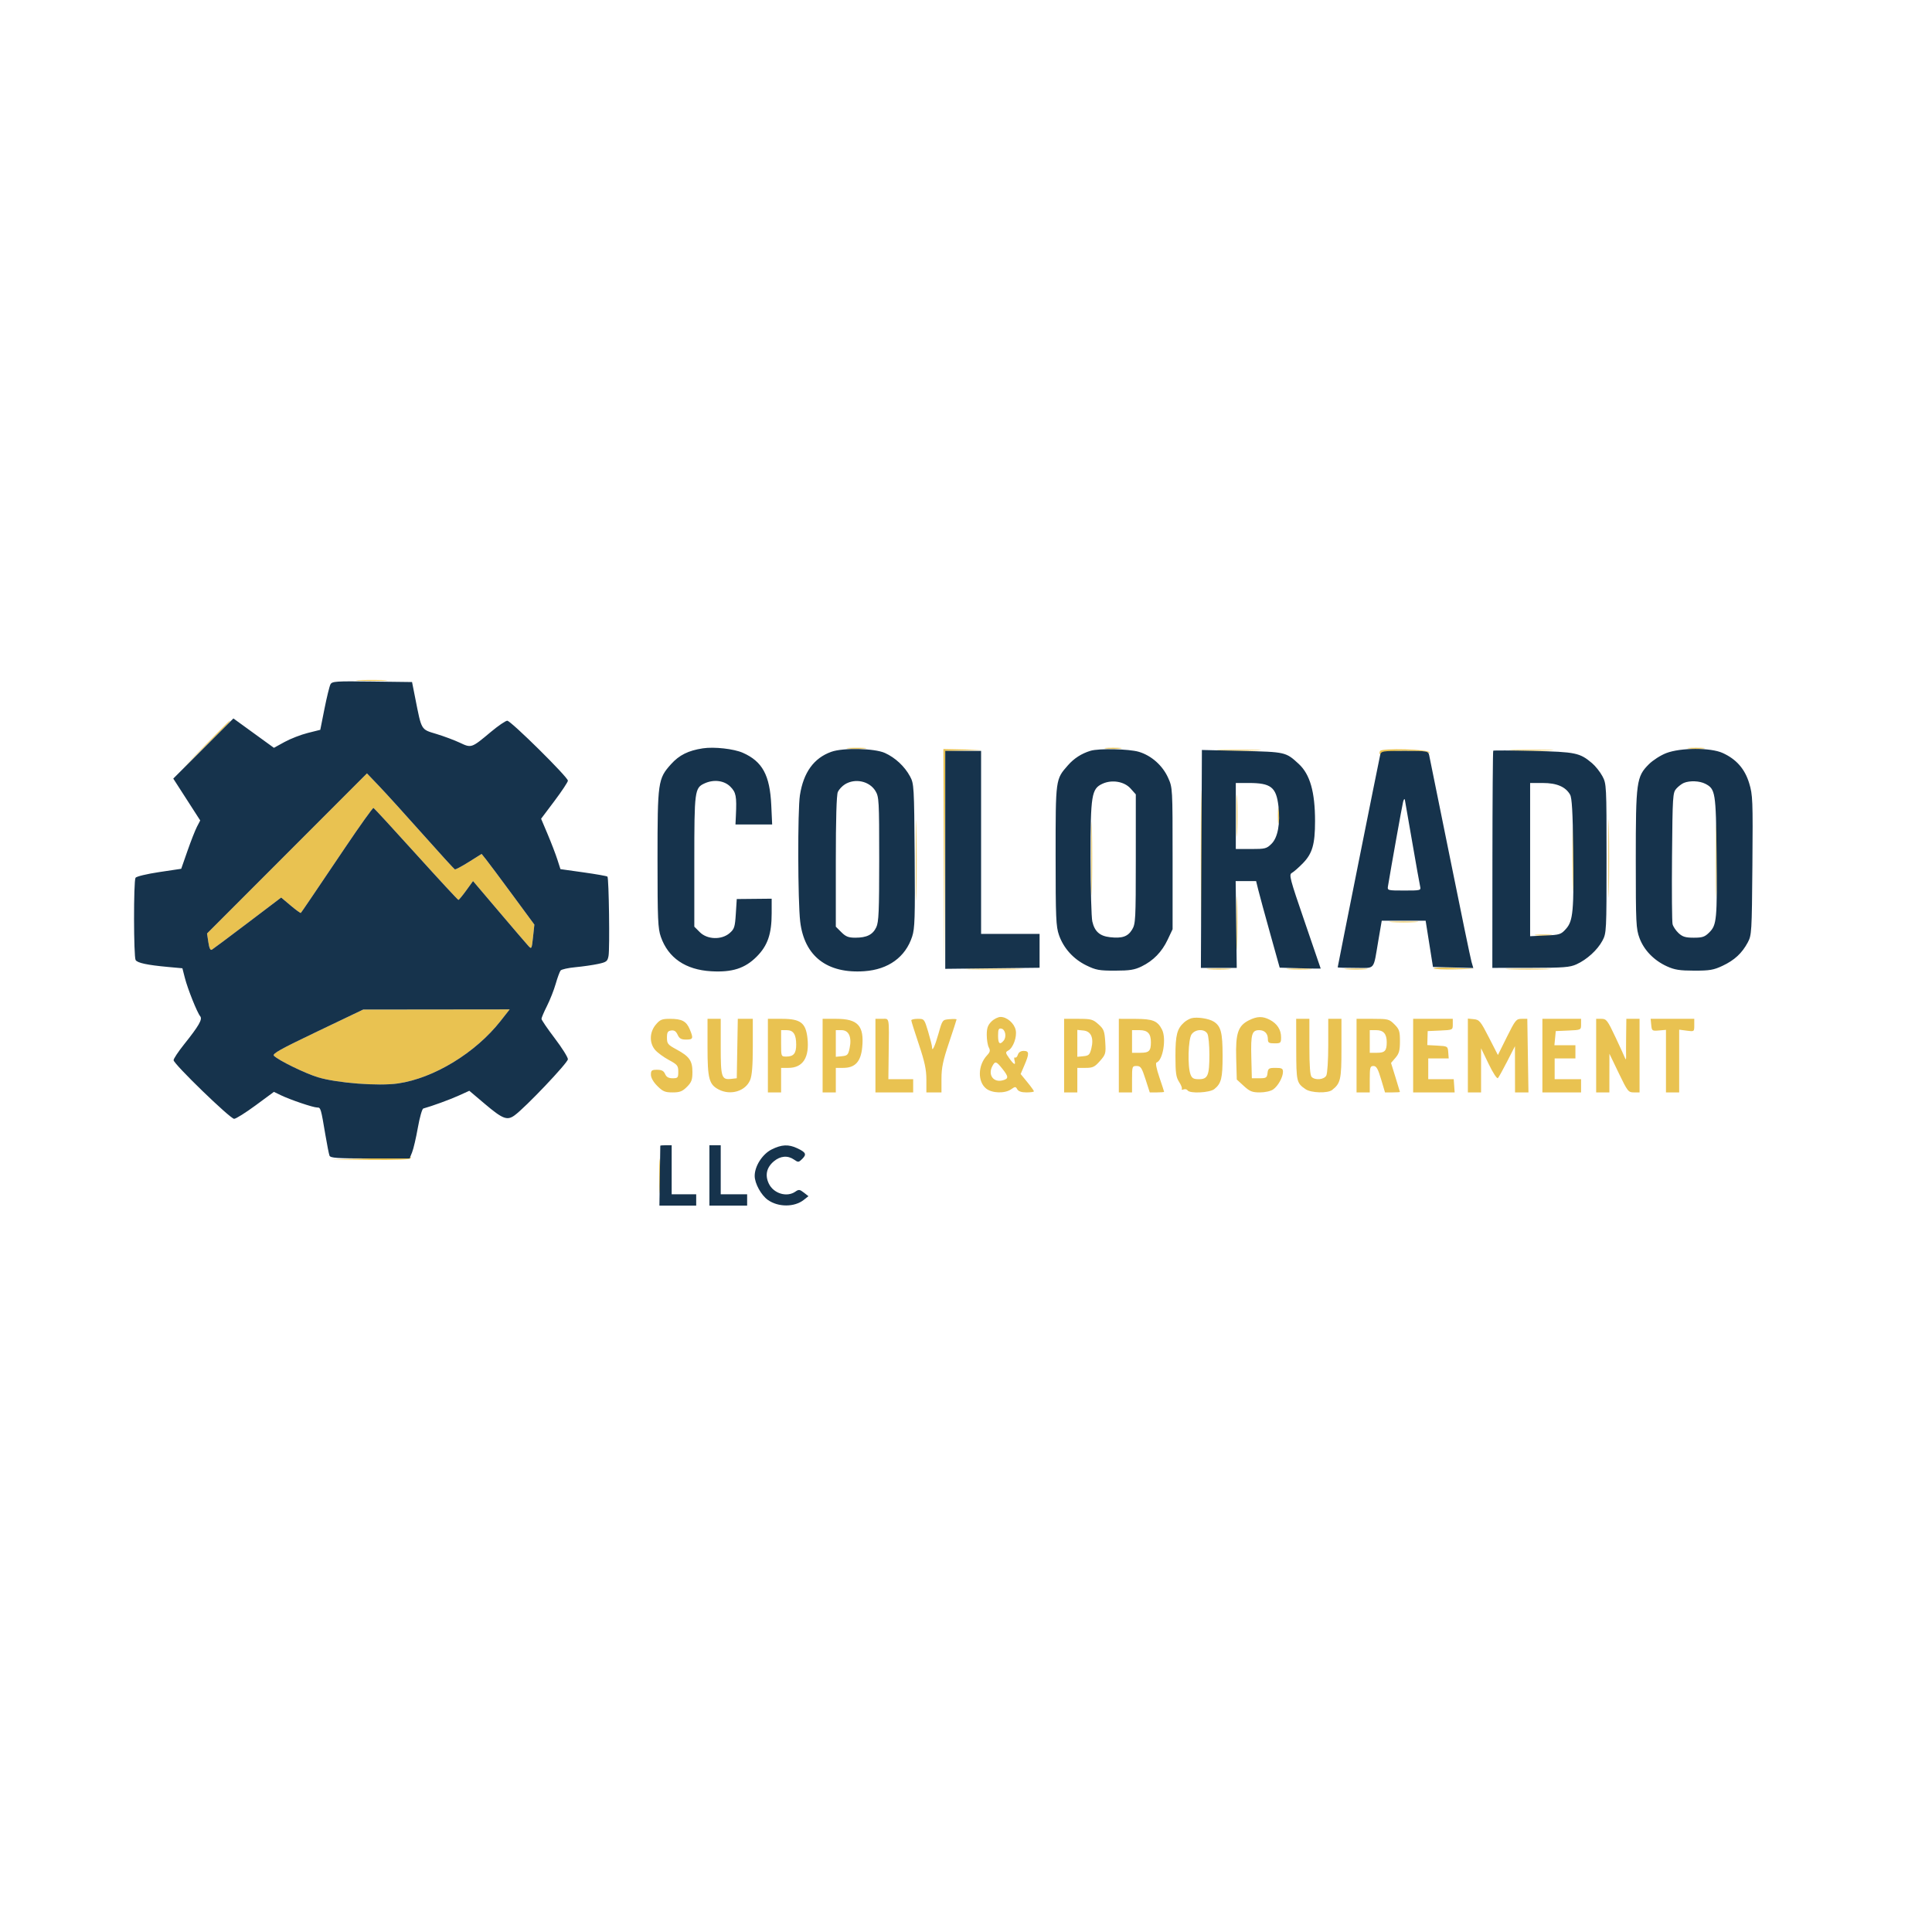
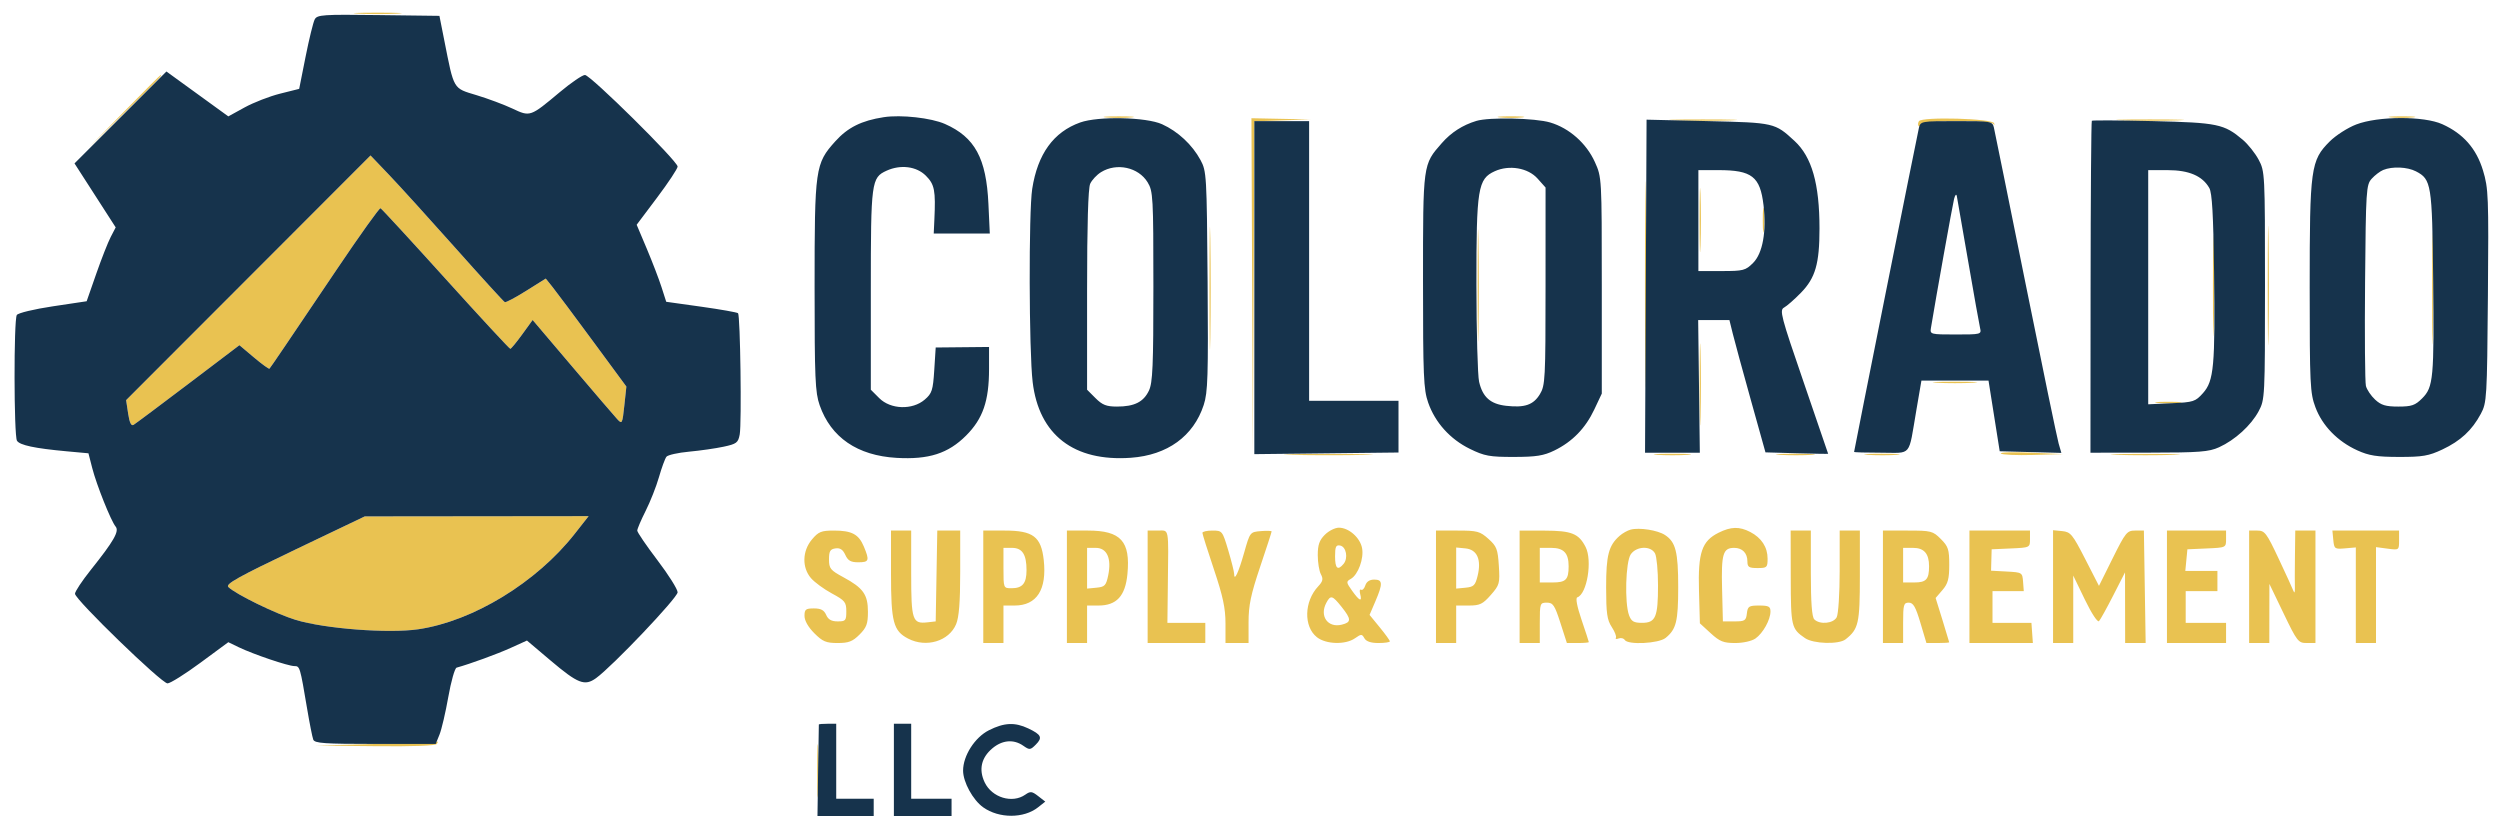
- <svg xmlns="http://www.w3.org/2000/svg" width="1024" height="1024">
+ <svg xmlns="http://www.w3.org/2000/svg" viewBox="66 356 867 288">
  <path fill="#e9c251" fill-rule="evenodd" d="M190.25 360.742c3.713.192 9.787.192 13.5 0 3.713-.193.675-.35-6.75-.35s-10.463.157-6.75.35m-81.265 34.008L96.5 407.5l12.75-12.485C121.093 383.418 122.453 382 121.735 382c-.146 0-5.883 5.738-12.75 12.75m340.765 1.982c2.337.211 6.163.211 8.5 0 2.337-.21.425-.383-4.25-.383s-6.587.173-4.25.383m136.5-.004c2.063.216 5.438.216 7.5 0 2.063-.215.375-.392-3.75-.392s-5.812.177-3.75.392m309 0c2.063.216 5.438.216 7.5 0 2.063-.215.375-.392-3.75-.392s-5.812.177-3.75.392M500.242 455.25l.241 58.25.267-57.714.266-57.714 9.742-.327 9.742-.326-10.25-.21L500 397l.242 58.25m136.226-.75c0 31.9.127 45.095.281 29.321.155-15.773.155-41.873.001-58-.155-16.126-.282-3.221-.282 28.679m10.834-56.754c5.391.18 13.941.179 19-.002 5.059-.181.648-.328-9.802-.327-10.45.001-14.589.149-9.198.329m84.175.291c-.373.603-.407 1.366-.077 1.696.33.33.6.075.6-.566 0-1.516 24.592-1.654 25.342-.142.279.564.392.451.251-.25-.339-1.686-25.098-2.386-26.116-.738m70.825-.291c5.391.18 13.941.179 19-.002 5.059-.181.648-.328-9.802-.327-10.45.001-14.589.149-9.198.329m-650.183 54.596-42.381 42.428.695 4.635c.476 3.174 1.069 4.414 1.881 3.935.652-.384 9.18-6.757 18.951-14.163l17.765-13.465 5.043 4.252c2.774 2.339 5.193 4.092 5.376 3.895.436-.47 6.016-8.698 23.497-34.645 7.887-11.707 14.646-21.157 15.02-21 .374.157 10.539 11.199 22.588 24.536 12.05 13.337 22.142 24.237 22.427 24.221.286-.017 2.143-2.272 4.128-5.011l3.609-4.982 13.806 16.261c7.593 8.944 14.59 17.106 15.548 18.14 1.673 1.805 1.769 1.618 2.448-4.722l.707-6.6-11.621-15.778c-6.391-8.679-12.68-17.105-13.976-18.726l-2.357-2.948-6.761 4.239c-3.718 2.332-7.066 4.108-7.438 3.948-.373-.161-8.079-8.612-17.126-18.781-9.046-10.168-19.373-21.55-22.948-25.293l-6.5-6.805-42.381 42.429M655.413 432.5c.001 9.9.151 13.815.333 8.699.182-5.115.181-13.215-.002-18-.183-4.784-.332-.599-.331 9.301M485.45 456c0 18.975.134 26.738.298 17.25.165-9.488.165-25.012 0-34.5-.164-9.488-.298-1.725-.298 17.25m366.998-1c0 18.425.135 25.962.3 16.75.165-9.212.165-24.288 0-33.5s-.3-1.675-.3 16.75m-274.003 0c0 17.325.137 24.413.303 15.75.167-8.663.167-22.837 0-31.5-.166-8.663-.303-1.575-.303 15.75m331 1c0 17.325.137 24.413.303 15.75.167-8.663.167-22.837 0-31.5-.166-8.663-.303-1.575-.303 15.75m-232.117-23.5c.005 3.85.185 5.302.402 3.228.216-2.075.213-5.225-.008-7-.221-1.776-.398-.078-.394 3.772M833.441 455c0 15.675.138 22.087.307 14.25.169-7.838.169-20.663 0-28.5-.169-7.838-.307-1.425-.307 14.25m-178.012 34.5c0 12.65.144 17.687.318 11.194.175-6.494.174-16.844-.001-23-.175-6.157-.318-.844-.317 11.806m82.321-.76c3.438.196 9.063.196 12.5 0 3.438-.195.625-.355-6.25-.355s-9.687.16-6.25.355m76.5 6.988c2.063.216 5.438.216 7.5 0 2.063-.215.375-.392-3.75-.392s-5.812.177-3.75.392m-54.367 17.559c.435.433 5.477.655 11.204.494l10.413-.292-11.204-.495c-6.162-.272-10.848-.14-10.413.293m-245.575.461c7.045.172 18.295.171 25-.001 6.706-.173.942-.314-12.808-.313-13.75 0-19.236.142-12.192.314m126.442-.011c2.888.202 7.612.202 10.5 0s.525-.367-5.25-.367-8.138.165-5.25.367m42.537.003c3.182.199 8.132.197 11-.004 2.867-.201.263-.364-5.787-.362-6.05.002-8.396.167-5.213.366m30.497-.002c2.905.203 7.405.201 10-.004 2.594-.206.216-.371-5.284-.369-5.5.003-7.622.171-4.716.373m86.466.008c5.362.179 14.138.179 19.5 0 5.362-.18.975-.327-9.75-.327s-15.112.147-9.75.327m-632.055 32.956c-19.776 9.451-24.062 11.853-23 12.886 2.583 2.514 16.447 9.284 23.305 11.381 10.042 3.07 32.183 4.776 42.494 3.273 18.996-2.769 41.045-16.207 54.322-33.111l4.817-6.131-38.817.043-38.816.044-24.305 11.615m357.26-5.247c-1.897 1.896-2.455 3.503-2.455 7.065 0 2.536.489 5.524 1.086 6.64.872 1.63.688 2.453-.934 4.184-4.895 5.227-5.109 13.972-.43 17.652 3.151 2.478 9.895 2.661 13.184.357 2.182-1.528 2.416-1.528 3.272 0 .613 1.096 2.244 1.647 4.872 1.647 2.172 0 3.95-.262 3.95-.582 0-.32-1.583-2.513-3.518-4.875l-3.518-4.293 2.018-4.708c2.642-6.163 2.566-7.542-.415-7.542-1.56 0-2.662.722-3.072 2.015-.351 1.108-1.015 1.782-1.474 1.498-.459-.284-.599.385-.311 1.486.75 2.868-.238 2.472-2.798-1.122-2.077-2.917-2.108-3.188-.474-4.102 2.562-1.434 4.64-7.133 3.918-10.743-.725-3.629-4.615-7.032-8.036-7.032-1.326 0-3.515 1.105-4.865 2.455m106.045-1.778c-1.1.291-2.834 1.269-3.852 2.174-3.775 3.351-4.648 6.709-4.641 17.849.005 8.997.33 11.291 1.943 13.738 1.065 1.615 1.713 3.298 1.441 3.738-.272.441.158.551.956.244.798-.306 1.748-.076 2.111.512 1.105 1.788 11.751 1.259 14.175-.704 3.695-2.993 4.367-5.705 4.367-17.615 0-12.24-.862-15.637-4.584-18.076-2.557-1.675-8.886-2.663-11.916-1.86m30.5 1.075c-5.814 2.904-7.159 6.88-6.794 20.084l.314 11.336 3.725 3.414c3.156 2.892 4.458 3.414 8.518 3.414 2.724 0 5.754-.674 7.02-1.561 2.63-1.841 5.217-6.498 5.217-9.389 0-1.719-.635-2.05-3.934-2.05-3.547 0-3.964.27-4.25 2.75-.286 2.489-.696 2.75-4.316 2.75h-4l-.284-11.357c-.302-12.08.312-14.143 4.206-14.143 2.817 0 4.578 1.809 4.578 4.7 0 1.962.514 2.3 3.5 2.3 3.288 0 3.5-.198 3.5-3.277 0-3.96-2.122-7.217-6.011-9.229-3.777-1.953-6.701-1.884-10.989.258m-314.411 2.325c-3.37 4.005-3.515 9.737-.339 13.423 1.238 1.436 4.5 3.826 7.25 5.31 4.532 2.445 5 3.025 5 6.194 0 3.218-.239 3.496-3 3.496-2.152 0-3.279-.636-3.987-2.25-.734-1.672-1.826-2.25-4.25-2.25-2.847 0-3.263.331-3.263 2.6 0 1.624 1.277 3.877 3.4 6 2.897 2.897 4.091 3.4 8.077 3.4 3.836 0 5.202-.526 7.6-2.923 2.446-2.446 2.923-3.734 2.923-7.889 0-5.995-1.62-8.279-8.505-11.998-4.526-2.445-4.995-3.026-4.995-6.194 0-2.86.408-3.554 2.24-3.814 1.607-.229 2.571.407 3.411 2.25.916 2.011 1.894 2.568 4.51 2.568 3.737 0 3.95-.603 1.924-5.452-1.789-4.28-4.173-5.548-10.43-5.548-4.33 0-5.314.4-7.566 3.077M375 555.05c0 16.704.815 19.769 5.967 22.433 6.277 3.246 14.153.867 16.612-5.017 1.007-2.411 1.421-7.637 1.421-17.934V540h-7.949l-.276 15.75-.275 15.75-2.81.322c-5.269.604-5.69-.651-5.69-16.944V540h-7v15.05m32 4.45V579h7v-13h3.865c7.702 0 11.233-5.521 10.103-15.792-.891-8.095-3.691-10.208-13.524-10.208H407v19.5m29 0V579h7v-13h3.944c6.288 0 9.319-3.293 10.048-10.915 1.089-11.387-2.273-15.085-13.715-15.085H436v19.5m28 0V579h20v-7h-13.145l.155-13.25c.24-20.368.543-18.75-3.51-18.75H464v19.5m19-18.703c0 .438 1.8 6.155 4 12.703 3.106 9.247 4 13.425 4 18.703V579h8v-7.25c0-5.813.793-9.605 4-19.126 2.2-6.531 4-12.071 4-12.31 0-.239-1.687-.295-3.75-.124-3.739.309-3.756.33-5.79 7.517-1.956 6.908-3.46 10.09-3.46 7.317 0-.719-.919-4.394-2.042-8.166-2.014-6.761-2.091-6.858-5.5-6.858-1.902 0-3.458.359-3.458.797m81 18.703V579h7v-13h4.396c3.809 0 4.826-.489 7.607-3.656 3.039-3.462 3.188-4.001 2.798-10.132-.368-5.779-.758-6.784-3.623-9.344-2.927-2.616-3.867-2.868-10.694-2.868H564v19.5m29 0V579h7v-7c0-6.756.085-7 2.442-7 2.143 0 2.719.859 4.697 7l2.255 7h3.803c2.092 0 3.803-.146 3.803-.325 0-.179-1.135-3.663-2.523-7.742-1.56-4.588-2.124-7.551-1.479-7.766 3.385-1.128 5.303-12.754 2.885-17.483-2.376-4.646-4.853-5.638-14.133-5.662L593 540v19.5m94.032-3.25c.033 17.08.197 17.776 4.941 21.046 2.902 2 11.734 2.265 14.073.422 4.51-3.554 4.954-5.52 4.954-21.941V540h-7v14.066c0 7.783-.462 14.929-1.035 16-1.173 2.192-5.864 2.635-7.765.734-.825-.825-1.2-5.822-1.2-16V540h-7l.032 16.25M719 559.5V579h7v-7c0-6.283.201-7 1.958-7 1.558 0 2.382 1.427 4.042 7l2.085 7h3.957c2.177 0 3.951-.112 3.943-.25-.008-.138-1.072-3.651-2.363-7.808l-2.349-7.558 2.364-2.748c1.918-2.23 2.363-3.881 2.363-8.769 0-5.321-.34-6.36-2.923-8.944-2.776-2.776-3.354-2.923-11.5-2.923H719v19.5m30 0V579H770.999l-.25-3.498-.249-3.498-6.75-.002L757 572v-11h10.844l-.244-3.25c-.24-3.197-.332-3.255-5.672-3.542l-5.428-.292.102-3.708.102-3.708 6.648-.296c6.63-.295 6.648-.303 6.648-3.25V540h-21v19.5m29-.063V579h7v-23.394l4.041 8.356c2.31 4.776 4.406 7.967 4.894 7.447.469-.5 2.691-4.509 4.938-8.909l4.085-8 .021 12.25L803 579H810.113l-.307-19.5-.306-19.499-3.024-.001c-2.825 0-3.339.634-7.79 9.593l-4.765 9.593-4.786-9.343c-4.385-8.561-5.051-9.369-7.96-9.656l-3.175-.314v19.564m39.5.063V579H838v-7h-14v-11h11v-7h-11.135l.362-3.75.362-3.75 6.706-.296c6.694-.295 6.705-.3 6.705-3.25V540h-20.5v19.5m28.5 0V579h7l.014-10.25.015-10.25 4.929 10.25c4.659 9.689 5.096 10.25 7.986 10.25H869v-39h-7l-.111 8.75c-.061 4.813-.072 9.875-.025 11.25.048 1.403-.16 1.842-.475 1-.308-.825-2.625-5.888-5.148-11.25-4.211-8.953-4.818-9.75-7.414-9.75H846v19.5m29.187-16.25c.299 3.102.484 3.235 4.063 2.923l3.75-.326V579h7V545.737l4 .536c3.989.535 4 .527 4-2.868V540H874.873l.314 3.25M529 548.927c0 4.251.924 5.074 2.954 2.628 1.662-2.002.913-5.965-1.204-6.368-1.435-.274-1.75.4-1.75 3.74M414 553c0 7 0 7 2.8 7 3.805 0 5.2-1.681 5.2-6.266 0-5.466-1.477-7.734-5.035-7.734H414v7m29 .063v7.064l3.25-.314c2.906-.28 3.338-.737 4.08-4.313 1.215-5.855-.437-9.5-4.305-9.5H443v7.063M571 553v7.127l3.25-.314c2.838-.273 3.368-.792 4.183-4.091 1.393-5.637-.152-9.143-4.201-9.535l-3.232-.314V553m29-1v6h4.393c4.668 0 5.607-.945 5.607-5.648 0-4.549-1.713-6.352-6.035-6.352H600v6m31.557-3.777c-1.798 2.567-2.193 16.973-.582 21.212.79 2.077 1.639 2.565 4.465 2.565 4.731 0 5.56-1.939 5.56-13 0-5.022-.466-10.002-1.035-11.066-1.463-2.734-6.41-2.564-8.408.289M726 552v6h3.893c4.132 0 5.107-1.078 5.107-5.648 0-4.351-1.744-6.352-5.535-6.352H726v6m-200.028 13.052c-2.464 4.604.51 8.797 5.373 7.576 3.349-.84 3.333-1.886-.095-6.181-3.199-4.01-3.794-4.167-5.278-1.395M349.4 623.5c.001 8.25.156 11.492.344 7.204.188-4.287.187-11.037-.002-15-.19-3.962-.343-.454-.342 7.796M196.5 614l-21 .561 20.691.22c12.957.137 20.922-.155 21.309-.781.34-.55.479-.901.309-.781-.17.121-9.759.472-21.309.781" />
  <path fill="#16334c" fill-rule="evenodd" d="M175.146 362.73c-.52.974-1.946 6.792-3.168 12.929l-2.222 11.159-6.628 1.663c-3.645.915-9.175 3.062-12.288 4.772l-5.659 3.109-10.734-7.784-10.733-7.784-15.937 15.937-15.938 15.937 7.143 11.096 7.142 11.096-1.725 3.32c-.949 1.826-3.215 7.589-5.036 12.807l-3.311 9.487-11.712 1.755c-6.521.978-12.067 2.313-12.511 3.013-1.079 1.7-1.023 41.904.061 43.614.974 1.538 6.178 2.643 17.197 3.653l7.587.695 1.314 5.127c1.502 5.859 6.494 18.34 8.119 20.298 1.324 1.595-.633 5.006-8.598 14.984-3.024 3.788-5.5 7.521-5.503 8.297-.008 1.992 30.025 31.09 32.089 31.09.936 0 6.062-3.214 11.391-7.143l9.69-7.143 3.662 1.768C153.847 582.9 165.96 587 168.096 587c1.899 0 1.966.226 4.409 14.747.856 5.086 1.815 9.923 2.132 10.75.488 1.271 3.808 1.503 21.521 1.503h20.944l1.32-3.25c.725-1.788 2.1-7.67 3.054-13.072.954-5.402 2.25-9.965 2.879-10.14 4.76-1.322 14.09-4.728 18.769-6.85l5.623-2.551 8.189 6.928c9.517 8.052 11.841 8.953 15.772 6.117C278.4 587.077 301 563.293 301 561.408c0-1.056-3.15-6.063-7-11.127-3.85-5.064-7-9.687-7-10.273 0-.586 1.312-3.663 2.915-6.839 1.603-3.175 3.682-8.45 4.62-11.721.939-3.272 2.104-6.446 2.589-7.055.486-.608 4.018-1.398 7.85-1.754 3.832-.356 9.216-1.13 11.966-1.719 4.511-.968 5.056-1.382 5.593-4.246.713-3.808.2-41.281-.577-42.053-.299-.298-6.026-1.311-12.726-2.252l-12.182-1.709-1.631-5.08c-.897-2.794-3.203-8.805-5.125-13.357l-3.495-8.277 7.102-9.448c3.905-5.196 7.101-10.027 7.101-10.735C301 411.88 270.766 382 268.861 382c-.889 0-4.82 2.684-8.736 5.964-10.256 8.589-10.258 8.59-16.412 5.688-2.867-1.351-8.469-3.443-12.45-4.648-8.226-2.49-7.752-1.686-11.185-19.004l-1.685-8.5-21.151-.27c-19.372-.247-21.23-.121-22.096 1.5M372.5 396.637c-7.711 1.183-12.5 3.569-16.826 8.381-6.954 7.734-7.174 9.281-7.174 50.482 0 31.772.206 36.591 1.758 41.032 3.906 11.182 13.101 17.472 26.688 18.259 11.135.644 17.877-1.519 24.085-7.727 5.841-5.84 7.969-12.006 7.969-23.082v-7.655l-9.25.092-9.25.092-.5 7.834c-.449 7.038-.785 8.078-3.306 10.244-4.274 3.673-11.831 3.427-15.771-.512L368 491.154v-34.627c0-37.562.18-38.921 5.472-41.332 4.856-2.213 10.364-1.513 13.605 1.728 3.042 3.042 3.437 5.087 2.96 15.327l-.221 4.75h19.446l-.474-10.25c-.735-15.889-4.686-23.165-15.07-27.757-4.772-2.11-15.244-3.273-21.218-2.356m68.127 1.831c-9.263 3.302-14.772 10.918-16.655 23.025-1.242 7.981-1.131 56.273.154 67.007 2.194 18.338 14.3 27.668 34.063 26.254 12.667-.906 21.714-7.466 25.263-18.318 1.426-4.359 1.601-9.96 1.344-42.974-.286-36.721-.367-38.093-2.458-41.962-2.874-5.316-7.829-9.931-13.338-12.421-5.491-2.483-22.117-2.841-28.373-.611m137.367-.534c-4.779 1.454-8.713 3.982-11.971 7.692-6.588 7.504-6.523 7.027-6.523 47.874 0 32.928.196 37.562 1.784 42.109 2.423 6.942 7.625 12.71 14.491 16.069 5.055 2.473 6.832 2.799 15.224 2.787 7.764-.01 10.333-.419 14.056-2.233 6.238-3.042 10.772-7.701 13.852-14.232l2.593-5.5V455c0-37.406-.006-37.513-2.392-42.794-2.942-6.512-8.866-11.76-15.496-13.729-5.231-1.553-21.185-1.891-25.618-.543m58.77 57.316L636.5 513l9.5.001 9.5.001-.286-23.001-.286-23.001h10.835l1.171 4.75c.644 2.613 3.457 12.936 6.251 22.94l5.08 18.19 10.869.31c5.979.171 10.869.252 10.868.182-.001-.071-3.842-11.294-8.536-24.942-7.85-22.823-8.391-24.889-6.75-25.769.981-.527 3.627-2.851 5.879-5.165 4.989-5.126 6.405-10.047 6.405-22.255 0-15.52-2.653-24.824-8.658-30.362-6.83-6.298-7.005-6.338-30.029-6.879l-21.285-.5-.264 57.75m154.681-57.365c-.21.212-.403 26.2-.429 57.75L790.97 513l20.265-.022c17.538-.019 20.812-.27 24.33-1.868 5.536-2.515 11.107-7.587 13.744-12.515 2.149-4.016 2.191-4.859 2.191-43.595 0-38.817-.038-39.571-2.206-43.624-1.214-2.269-3.689-5.374-5.5-6.902-6.503-5.483-8.677-5.935-31.13-6.474-11.46-.275-21.009-.327-21.219-.115m91.694 1.279c-2.949 1.132-7.087 3.784-9.195 5.892-6.587 6.587-6.944 9.189-6.944 50.588 0 33.793.137 36.646 1.994 41.609 2.389 6.386 7.66 11.808 14.506 14.923 4.069 1.851 6.769 2.278 14.5 2.289 8.158.012 10.277-.352 15-2.577 6.318-2.976 10.287-6.655 13.351-12.375 2.07-3.865 2.16-5.377 2.456-40.896.288-34.586.182-37.295-1.703-43.501-2.312-7.611-6.836-12.756-14.104-16.039-6.388-2.886-22.243-2.84-29.861.087m-382.14 56.586v57.75l25-.283 25.001-.284V495h-31v-97h-19l-.001 57.75m230.5-55.5C730.928 402.633 709 512.253 709 512.724c0 .152 4.226.276 9.392.276 10.827 0 9.37 1.762 12.2-14.75l1.756-10.25h23.271l1.94 12.25 1.941 12.25 10.69.283 10.689.283-.949-3.283c-.523-1.806-5.669-26.683-11.435-55.283-5.767-28.6-10.721-53.012-11.009-54.25-.509-2.185-.884-2.25-12.986-2.25-12.097 0-12.478.066-13.001 2.25m-579.38 52.092-42.381 42.428.695 4.635c.476 3.174 1.069 4.414 1.881 3.935.652-.384 9.18-6.757 18.951-14.163l17.765-13.465 5.043 4.252c2.774 2.339 5.193 4.092 5.376 3.895.436-.47 6.016-8.698 23.497-34.645 7.887-11.707 14.646-21.157 15.02-21 .374.157 10.539 11.199 22.588 24.536 12.05 13.337 22.142 24.237 22.427 24.221.286-.017 2.143-2.272 4.128-5.011l3.609-4.982 13.806 16.261c7.593 8.944 14.59 17.106 15.548 18.14 1.673 1.805 1.769 1.618 2.448-4.722l.707-6.6-11.621-15.778c-6.391-8.679-12.68-17.105-13.976-18.726l-2.357-2.948-6.761 4.239c-3.718 2.332-7.066 4.108-7.438 3.948-.373-.161-8.079-8.612-17.126-18.781-9.046-10.168-19.373-21.55-22.948-25.293l-6.5-6.805-42.381 42.429m295.707-36.63c-1.471.913-3.158 2.722-3.75 4.021-.702 1.539-1.076 14.375-1.076 36.891v34.53l2.923 2.923c2.37 2.37 3.78 2.923 7.453 2.923 6.023 0 9.202-1.59 11.076-5.54 1.3-2.74 1.547-8.524 1.544-36.111-.003-31.067-.112-33.027-2-36.124-3.192-5.235-10.748-6.877-16.17-3.513m136.578-.34c-5.883 2.664-6.407 5.9-6.38 39.398.013 16.352.431 31.485.929 33.631 1.236 5.329 3.924 7.718 9.375 8.333 6.437.725 9.439-.304 11.699-4.011 1.853-3.038 1.966-5.189 1.969-37.457l.004-34.234-2.782-3.115c-3.306-3.699-9.802-4.816-14.814-2.545m308.096-.427c-1.1.451-2.9 1.819-4 3.041-1.903 2.114-2.014 3.85-2.292 35.868-.161 18.505-.03 34.697.29 35.981.321 1.285 1.755 3.422 3.188 4.75 2.09 1.937 3.681 2.415 8.037 2.415 4.632 0 5.848-.417 8.268-2.837 3.92-3.92 4.191-6.879 3.825-41.663-.343-32.599-.619-34.312-5.961-37.075-3.004-1.553-8.196-1.773-11.355-.48M655 432.5V450h8.077c7.533 0 8.267-.191 10.907-2.83 3.316-3.316 4.679-10.871 3.607-19.993-1.171-9.96-4.021-12.177-15.656-12.177H655v17.5m156 23.106v40.606l8.092-.368c7.611-.345 8.261-.555 10.912-3.522 3.78-4.231 4.243-9.349 3.829-42.322-.246-19.534-.678-27.105-1.647-28.804-2.389-4.188-7.052-6.188-14.436-6.192L811 415v40.606M743.67 425c-.514 1.978-6.285 34.169-8.023 44.75-.36 2.194-.145 2.25 8.6 2.25 8.792 0 8.959-.045 8.44-2.25-.291-1.238-2.157-11.7-4.146-23.25-1.989-11.55-3.753-21.675-3.919-22.5-.175-.872-.574-.453-.952 1M168.195 546.702c-19.776 9.451-24.062 11.853-23 12.886 2.583 2.514 16.447 9.284 23.305 11.381 10.042 3.07 32.183 4.776 42.494 3.273 18.996-2.769 41.045-16.207 54.322-33.111l4.817-6.131-38.817.043-38.816.044-24.305 11.615m181.778 60.548c-.014.138-.127 7.338-.25 16L349.5 639H369v-6h-13v-26h-3c-1.65 0-3.012.112-3.027.25M376 623v16h20v-6h-14v-26h-6v16m32.962-13.75c-4.894 2.468-8.962 8.823-8.962 14.002 0 3.972 3.403 10.187 6.968 12.725 5.496 3.914 14.087 3.914 19.032.001l2.5-1.978-2.458-1.911c-2.164-1.683-2.699-1.742-4.472-.5-4.511 3.159-11.581 1.014-14.091-4.274-2.109-4.445-1.179-8.548 2.671-11.788 3.454-2.907 7.39-3.238 10.725-.902 2.174 1.523 2.447 1.498 4.344-.399 2.415-2.416 1.934-3.451-2.604-5.604-4.653-2.209-8.367-2.038-13.653.628" />
</svg>
